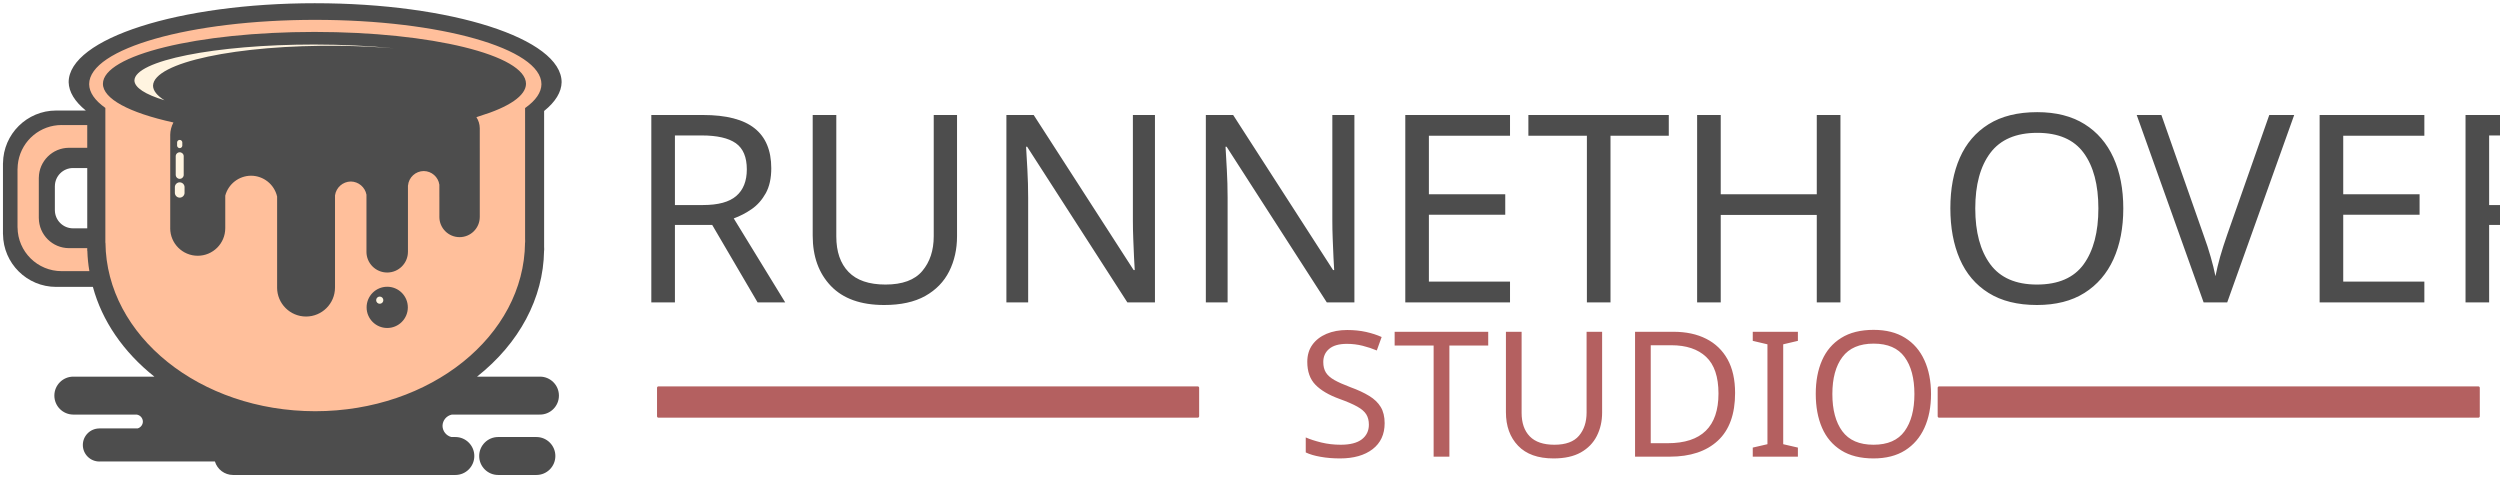
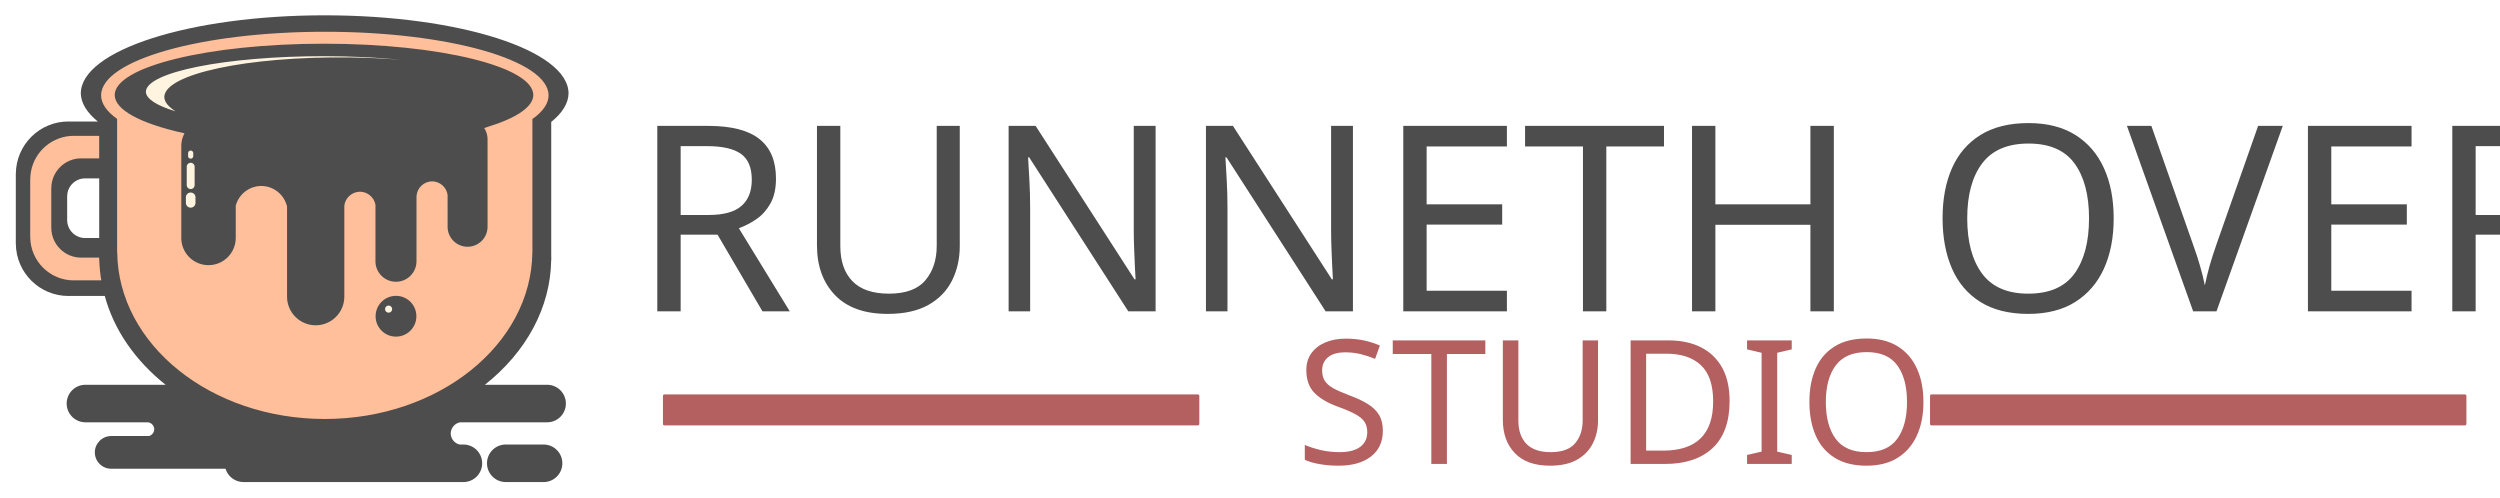
- <svg xmlns="http://www.w3.org/2000/svg" width="1920" height="367" viewBox="0 0 508 97.102" version="1.1" id="svg1" xml:space="preserve">
+ <svg xmlns="http://www.w3.org/2000/svg" width="1940.55" height="386.362" viewBox="0 0 513.437 102.225" version="1.1" id="svg1" xml:space="preserve">
  <defs id="defs1" />
-   <g id="layer7" style="display:none">
+   <g id="layer7" style="display:none" transform="translate(2.643998,2.489263)">
    <path style="fill:#ff0000;stroke:#ff0000;stroke-width:0.376px;stroke-linecap:butt;stroke-linejoin:miter;stroke-opacity:1" d="m 142.875,83.301 c 0,98.924 0,100.056 0,100.056" id="path16" />
  </g>
-   <g id="layer5" style="display:none">
+   <g id="layer5" style="display:none" transform="translate(2.643998,2.489263)">
    <path style="display:inline;fill:none;stroke:#07ff00;stroke-width:1.269;stroke-linecap:butt;stroke-linejoin:miter;stroke-dasharray:none;stroke-opacity:1" d="m 351.95,277.151 c -256.938,0 -256.938,0 -256.938,0" id="path18" />
  </g>
-   <g id="layer8" style="display:none">
+   <g id="layer8" style="display:none" transform="translate(2.643998,2.489263)">
    <rect style="display:inline;fill:#fff4e0;fill-opacity:1;stroke:none;stroke-width:0;stroke-linecap:round;stroke-linejoin:round;stroke-opacity:1" id="rect115" width="508" height="285.75" x="-4.9999999e-06" y="-4.9999999e-06" />
    <circle style="display:inline;fill:#00ff00;fill-opacity:1;stroke:#ff0000;stroke-width:0;stroke-linecap:round;stroke-linejoin:round;stroke-opacity:1" id="path115" cx="254" cy="142.875" r="142.875" />
  </g>
-   <g id="layer9" style="opacity:1;fill:#ffbf9b;fill-opacity:1;stroke:none">
+   <g id="g6" transform="translate(2.643998,2.489263)" style="display:none">
+     <g id="g2" style="opacity:1;fill:#fff4e0;fill-opacity:1;stroke:none">
+       <path id="path1" style="display:inline;opacity:1;fill:#fff4e0;fill-opacity:1;stroke:none;stroke-width:0.227px;stroke-linecap:butt;stroke-linejoin:miter;stroke-opacity:1" d="M 63.672,1.992 C 62.924,2.007 62.229,2.044 61.598,2.104 51.491,3.067 33.603,4.751 27.426,7.238 21.25,9.724 18.522,12.291 17.399,14.457 c -1.123,2.166 -0.642,4.893 0.241,6.096 0.882,1.203 1.444,3.209 1.444,3.209 -0.802,0 -5.936,-0.321 -8.102,0.08 -2.166,0.401 -8.824,4.332 -9.145,8.824 -0.321,4.492 -0.08,17.487 1.043,18.69 1.123,1.203 5.053,5.615 8.824,5.695 3.77,0.08 8.021,-0.642 8.663,-0.08 0.642,0.561 4.091,9.064 5.134,10.508 1.043,1.444 9.385,10.428 13.877,12.273 4.492,1.845 16.364,5.775 27.513,5.454 11.15,-0.321 27.594,-8.102 29.278,-9.706 1.685,-1.604 10.107,-13.717 11.15,-17.246 1.043,-3.529 1.203,-35.856 1.203,-35.856 0,0 3.209,-3.208 3.449,-5.134 0.241,-1.925 -3.77,-7.54 -8.904,-9.305 C 98.256,6.305 74.901,1.76 63.672,1.992 Z M 61.718,8.2 A 35.094,7.981 0 0 1 91.124,11.828 35.094,7.981 0 0 0 68.009,9.852 35.094,7.981 0 0 0 32.915,17.834 35.094,7.981 0 0 0 38.669,22.195 35.094,7.981 0 0 1 26.624,16.182 35.094,7.981 0 0 1 61.718,8.2 Z M 35.287,27.853 h 2.647 v 13.075 h -2.647 z m -24.465,5.695 h 7.219 v 13.396 h -7.219 z m 65.054,26.15 h 2.647 v 2.486 h -2.647 z" />
+       <path id="path2" style="opacity:1;fill:#fff4e0;fill-opacity:1;stroke:none;stroke-width:0;stroke-linecap:round;stroke-linejoin:round;stroke-opacity:1" d="M 62.941,8.36 A 36.397,8.021 0 0 0 26.544,16.382 36.397,8.021 0 0 0 40.432,22.667 36.397,8.021 0 0 1 32.021,17.557 36.397,8.021 0 0 1 68.418,9.536 36.397,8.021 0 0 1 90.922,11.255 36.397,8.021 0 0 0 62.941,8.36 Z M 35.368,27.993 v 12.393 h 2.346 V 27.993 Z m 41.784,32.156 a 0.854,0.854 0 0 0 -0.854,0.854 0.854,0.854 0 0 0 0.854,0.854 0.854,0.854 0 0 0 0.854,-0.854 0.854,0.854 0 0 0 -0.854,-0.854 z" />
+     </g>
+     <path id="path3" style="display:inline;opacity:1;fill:#fff4e0;fill-opacity:1;stroke:none;stroke-width:0;stroke-linecap:round;stroke-linejoin:round" d="m 59.66,-2.449 c -12.254,0.448 -24.663,1.879 -36.175,6.319 -4.378,1.792 -8.81,4.226 -11.422,8.318 -1.223,2.119 -1.607,4.759 -0.839,7.102 -4.554,0.116 -9.091,2.45 -11.487,6.386 -2.008,3.086 -2.618,6.885 -2.303,10.506 0.07,4.775 -0.249,9.579 0.343,14.331 1.306,6.274 7.426,11.17 13.853,10.942 1.65,0.058 3.301,-0.017 4.952,0.003 1.477,4.391 3.969,8.4 6.961,11.92 -3.65,0.034 -7.343,-0.255 -10.956,0.369 -4.125,1.324 -6.15,7.002 -3.517,10.53 1.191,1.783 3.236,2.868 5.336,3.139 -1.689,3.177 -0.226,7.745 3.249,8.987 2.759,1.045 5.744,0.359 8.608,0.55 5.184,8.77e-4 10.367,-0.014 15.551,0.055 1.022,1.121 2.259,2.115 3.788,2.4 2.618,0.645 5.327,0.113 7.986,0.287 13.399,-0.013 26.801,0.055 40.199,-0.125 1.153,-0.151 2.165,-0.775 3.105,-1.42 1.765,1.491 4.179,1.627 6.384,1.571 2.217,-0.167 4.447,0.147 6.654,-0.167 2.103,-0.246 4.084,-1.45 5.098,-3.335 1.62,-2.78 1.212,-6.782 -1.415,-8.815 -0.17,-0.302 -1.172,-0.587 -0.606,-0.779 3.561,-1.853 4.973,-7.062 2.441,-10.296 -1.608,-2.199 -4.423,-3.206 -7.084,-3.027 -1.168,0.051 -2.335,0.101 -3.504,0.055 5.694,-6.595 9.156,-15.251 8.884,-24.018 -0.005,-8.448 -0.028,-16.896 0.042,-25.343 1.276,-1.407 2.583,-2.907 3.073,-4.803 0.892,-2.915 0.109,-6.223 -1.925,-8.481 C 112.087,7.167 107.82,5.231 103.717,3.54 96.246,0.639 88.278,-0.674 80.358,-1.64 73.489,-2.395 66.566,-2.584 59.66,-2.449 Z M 103.518,31.066 c 0.008,7.048 0.096,14.105 -0.25,21.145 -0.946,7.559 -5.45,14.337 -11.377,18.974 C 83.759,77.593 73.206,80.571 62.966,80.339 56.176,80.215 49.242,78.594 43.182,75.582 35.796,71.922 29.257,65.843 26.29,58.024 25.374,55.58 24.841,53.035 24.692,50.498 24.455,44.073 24.659,37.641 24.583,31.213 c -0.007,-2.135 -0.008,-4.271 0.021,-6.406 2.192,1.093 4.573,1.713 6.895,2.463 -0.203,1.752 0.003,3.531 -0.067,5.295 -0.002,5.201 -0.144,10.414 0.209,15.606 0.848,5.021 6.802,8.338 11.525,6.457 3.845,-1.394 6.228,-5.639 5.809,-9.647 0.113,-1.774 -0.424,-3.699 0.391,-5.356 1.062,-1.182 3.617,-0.765 3.721,1.005 0.219,1.84 -0.082,3.694 0.06,5.54 0.05,4.937 -0.236,9.904 0.364,14.816 1.338,5.052 7.717,8.089 12.418,5.668 3.643,-1.627 5.781,-5.802 5.309,-9.714 0.048,-4.85 -0.056,-9.701 0.058,-14.55 0.061,3.611 -0.253,7.261 0.344,10.84 0.377,1.407 1.222,2.678 2.355,3.59 -3.282,2.596 -3.564,8.176 -0.376,10.964 2.871,2.795 8.16,2.689 10.658,-0.556 2.577,-2.927 2.284,-8.045 -0.92,-10.406 2.263,-1.759 2.971,-4.83 2.728,-7.567 0.04,-3.151 -0.119,-6.305 0.036,-9.454 -0.017,2.857 -0.348,6.002 1.328,8.503 2.39,3.453 8.038,4.136 10.969,1.006 2.017,-1.923 2.526,-4.902 2.225,-7.569 0.011,-5.296 0.035,-10.592 -0.018,-15.888 0.984,-0.337 1.955,-0.719 2.883,-1.191 0.004,2.135 0.008,4.271 0.012,6.406 z m -88.953,6.486 c -0.037,1.828 0.029,3.657 -0.035,5.484 -0.366,-0.647 -0.116,-1.458 -0.214,-2.179 0.027,-1.094 -0.066,-2.239 0.163,-3.298 0.01,0.003 0.146,-0.216 0.086,-0.008 z m 62.637,22.986 c 0.676,0.141 -0.116,1.25 -0.335,0.507 -0.036,-0.191 0.08,-0.548 0.335,-0.507 z" />
+     <g id="g4" style="fill:#fff4e0;fill-opacity:1">
+       <path id="text3" style="font-style:normal;font-variant:normal;font-weight:normal;font-stretch:normal;font-size:35.551px;font-family:Stylish;-inkscape-font-specification:Stylish;fill:#fff4e0;fill-opacity:1;stroke:none;stroke-width:0.52;stroke-linecap:round;stroke-opacity:1" d="m 362.039,67.93 c -3.693,0.144 -7.13,2.325 -9.141,5.377 0.33,-1.767 -0.664,-3.574 -2.229,-4.399 -1.891,-1.009 -4.17,-0.862 -6.196,-0.405 -1.944,0.465 -3.856,2.122 -3.734,4.266 0.024,0.438 0.207,0.975 -0.183,0.32 -2.078,-2.996 -5.66,-4.628 -9.23,-4.889 -2.064,-0.144 -4.137,0.016 -6.203,0.054 -1.704,0.156 -3.658,0.483 -4.799,1.887 -1.937,-2.221 -5.826,-2.31 -7.742,-0.016 -0.947,1.086 -1.098,2.6 -0.875,3.97 0.217,3.864 0.23,7.83 -0.301,11.694 0.048,1.102 -1.196,1.972 -2.193,1.465 -0.615,-0.53 -0.313,-1.49 -0.54,-2.203 -0.436,-4.03 -0.169,-8.086 -0.096,-12.125 -0.076,-1.936 -1.55,-3.628 -3.41,-4.097 -1.635,-0.497 -3.463,-0.223 -4.926,0.642 -1.32,-1.245 -3.228,-1.475 -4.961,-1.341 -4.063,0.033 -8.154,-0.159 -12.192,0.373 -1.17,0.155 -2.406,0.63 -3.142,1.541 -2.101,-1.994 -5.174,-2.192 -7.917,-2.084 -3.899,0.034 -7.952,2.422 -9.165,6.254 -1.282,4.251 1.18,9.15 5.256,10.828 1.473,0.837 3.063,1.314 4.397,2.297 -1.555,0.065 -2.705,-1.089 -3.894,-1.904 -1.917,-1.524 -4.939,-0.482 -5.938,1.63 -1.093,2.392 -0.198,5.385 1.823,7.004 1.424,1.263 3.382,1.513 5.177,1.878 3.57,0.608 7.599,-0.022 10.273,-2.631 2.203,-2.075 3.166,-5.334 2.416,-8.27 -0.629,-2.737 -2.576,-5.14 -5.127,-6.317 1.274,0.214 2.565,-0.395 3.418,-1.322 1.373,0.961 3.183,0.645 4.662,0.129 0.026,3.614 0.218,7.264 -0.327,10.847 -0.784,1.845 -1.043,4.306 0.509,5.839 2.24,2.297 6.279,2.357 8.7,0.321 1.517,-1.467 1.846,-3.904 0.943,-5.78 -0.471,-2.454 0.011,-4.956 -0.111,-7.431 0.024,-1.335 0.068,-2.68 0.148,-3.99 1.119,0.187 2.288,0.494 3.436,0.246 0.42,4.161 -0.408,8.526 1.189,12.513 1.105,2.792 3.686,4.848 6.601,5.477 2.98,0.676 6.216,0.449 9.017,-0.803 1.988,-0.898 3.639,-2.525 4.523,-4.523 -0.799,1.863 0.099,4.277 2.035,4.998 2.166,0.943 4.587,0.594 6.881,0.721 3.644,0.009 7.515,-0.908 10.154,-3.573 0.782,-0.752 1.462,-1.61 2.019,-2.541 -0.538,1.5 -0.348,3.348 0.908,4.441 1.758,1.697 4.425,1.792 6.715,1.526 2.022,-0.287 4.057,-1.781 4.221,-3.943 -0.035,-0.679 0.061,-0.547 0.385,-0.056 2.185,2.982 5.88,4.736 9.57,4.593 4.68,-0.067 9.33,-2.905 11.126,-7.298 1.827,-4.633 1.842,-10.025 -0.192,-14.593 -1.963,-3.994 -6.295,-6.816 -10.794,-6.599 -0.315,-0.006 -0.63,0.003 -0.945,0.004 z m 1.055,8.582 c 1.502,0.451 1.884,2.218 2.016,3.585 0.346,2.442 0.169,5.136 -1.226,7.239 -0.862,0.836 -2.442,0.306 -2.792,-0.801 -1.164,-2.081 -0.873,-4.587 -0.673,-6.838 0.224,-1.328 0.853,-3.029 2.384,-3.22 0.099,-0.016 0.194,0.027 0.291,0.036 z m -32.797,0.125 c 1.709,0.423 2.62,2.28 2.545,3.935 0.181,2.015 0.238,4.331 -1.134,5.971 -0.476,0.448 -1.098,0.765 -1.754,0.816 0.047,-3.591 10e-4,-7.183 0.043,-10.773 0.1,0.017 0.201,0.034 0.301,0.051 z" />
+       <path id="rect3" style="fill:#fff4e0;fill-opacity:1;stroke:none;stroke-width:0.418;stroke-linecap:round;stroke-linejoin:round;stroke-dasharray:none;paint-order:normal" d="m 502.363,75.303 c -36.278,0.079 -72.557,-0.007 -108.834,0.094 -2.222,0.306 -3.394,2.854 -2.965,4.893 0.101,2.159 -0.421,4.555 0.83,6.477 1.289,1.527 3.468,1.329 5.26,1.279 35.836,-0.011 71.673,0.032 107.507,-0.057 2.175,-0.346 3.32,-2.837 2.904,-4.85 -0.104,-2.247 0.466,-4.785 -0.994,-6.727 -0.96,-0.959 -2.413,-1.147 -3.709,-1.109 z" />
+       <path id="rect4" style="fill:#fff4e0;fill-opacity:1;stroke:none;stroke-width:0.418;stroke-linecap:round;stroke-linejoin:round;stroke-dasharray:none;paint-order:normal" d="m 242.068,75.32 c -36.12,0.017 -72.241,0.036 -108.361,0.014 -1.921,0.113 -3.555,1.91 -3.367,3.85 -0.043,1.764 0.012,3.532 0.021,5.294 0.105,1.603 1.177,3.251 2.876,3.448 1.78,0.342 3.597,-0.017 5.393,0.117 35.101,-0.009 70.203,0.034 105.302,-0.055 2.215,-0.348 3.328,-2.897 2.908,-4.93 -0.096,-2.23 0.453,-4.754 -1.006,-6.674 -0.982,-0.967 -2.453,-1.134 -3.766,-1.064 z" />
+     </g>
+     <g id="g5" style="display:inline;fill:#fff4e0;fill-opacity:1">
+       <path id="text4" style="font-style:normal;font-variant:normal;font-weight:normal;font-stretch:normal;font-size:53.327px;font-family:Skranji;-inkscape-font-specification:Skranji;fill:#fff4e0;fill-opacity:1;stroke:none;stroke-width:0.52;stroke-linecap:round" d="m 395.566,18.662 c -2.177,0.334 -4.431,0.498 -6.454,1.438 -2.361,0.539 -4.607,1.659 -6.312,3.397 -2.731,2.255 -5.449,4.759 -6.845,8.092 -1.326,2.467 -2.135,5.2 -2.299,7.999 -0.515,5.825 1.217,11.767 4.634,16.496 1.486,2.274 3.518,4.11 5.704,5.695 2.27,1.754 4.883,3.169 7.761,3.553 4.095,0.685 8.283,-0.064 12.228,-1.197 2.608,-0.787 4.844,-2.413 6.838,-4.222 2.183,-1.863 3.886,-4.197 5.334,-6.657 1.335,-2.092 2.238,-4.456 2.493,-6.932 0.266,-2.028 0.254,-4.086 0.045,-6.119 1.293,3.447 2.437,6.945 3.469,10.477 1.2,3.813 2.302,7.664 3.701,11.407 0.83,1.77 2.657,3.116 4.663,3.014 1.802,0.094 3.622,0.08 5.416,-0.107 2.143,-0.38 4.096,-2.048 4.447,-4.254 1.068,-3.446 2.183,-6.882 2.914,-10.42 1.04,-4.729 1.881,-9.517 3.494,-14.074 0.111,-0.236 0.409,-1.637 0.361,-0.892 -0.021,1.912 0.126,3.822 -0.026,5.734 -0.315,5.627 0.44,11.28 -0.25,16.893 -0.267,1.399 -0.378,2.945 0.415,4.207 1.131,1.939 3.482,2.792 5.642,2.687 2.196,0.096 4.455,0.345 6.683,0.142 2.466,-0.096 4.901,-0.35 7.372,-0.046 2.05,0.124 4.194,0.429 6.184,-0.221 1.524,-0.646 2.329,-2.251 2.618,-3.798 0.178,-0.561 0.392,-1.109 0.595,-1.661 -0.044,1.444 -0.091,3.127 1.098,4.168 1.179,1.171 2.914,1.433 4.504,1.412 2.367,0.185 4.763,0.022 7.1,-0.36 1.628,-0.329 2.957,-1.609 3.381,-3.209 0.615,-2.216 -0.363,-4.561 -0.499,-6.693 1.669,2.755 2.811,5.785 4.273,8.643 1.197,1.83 3.634,2.62 5.699,1.954 2.274,-0.622 4.165,-2.111 6.248,-3.155 1.475,-0.806 2.672,-2.317 2.592,-4.067 0.004,-2.119 -1.532,-3.794 -3.033,-5.101 -1.692,-1.631 -2.8,-3.737 -4.274,-5.55 -0.687,-0.474 0.048,-0.757 0.445,-1.096 1.641,-1.286 3.231,-2.635 4.838,-3.962 0.585,-1.621 1.696,-3.177 1.474,-4.983 0.238,-2.611 -1,-5.055 -2.42,-7.154 -1.48,-2.334 -2.798,-4.773 -4.337,-7.067 -1.108,-1.575 -2.743,-2.737 -4.597,-3.257 -2.19,-0.745 -4.55,-0.591 -6.794,-0.228 -2.58,0.146 -5.108,-0.167 -7.676,-0.353 -0.993,-0.151 -1.971,0.032 -2.976,0.122 -2.312,0.327 -4.009,2.509 -4.239,4.76 -0.198,1.492 0.114,2.986 0.09,4.483 0.155,2.166 0.181,4.337 0.041,6.502 -0.118,5.679 0.356,11.361 0.059,17.036 -0.018,0.759 -0.1,0.616 -0.325,0.034 -0.494,-1.116 -1.65,-1.75 -2.834,-1.817 -0.714,0.035 0.116,-0.42 0.241,-0.748 0.853,-1.146 0.616,-2.637 1.002,-3.942 0.515,-2.563 1.243,-5.302 0.373,-7.867 -0.847,-1.766 -3.031,-2.134 -4.796,-2.122 -2.9,-0.044 -5.8,0.038 -8.7,-0.009 0.123,-0.411 -0.284,-1.315 0.149,-1.404 2.103,0.091 4.244,-0.052 6.29,0.526 1.997,0.479 4.382,0.822 6.119,-0.545 1.775,-1.554 1.875,-4.197 1.409,-6.349 -0.444,-2.066 -1.123,-4.084 -1.901,-6.045 -0.73,-1.573 -2.425,-2.906 -4.236,-2.479 -1.328,0.237 -2.646,0.676 -4.011,0.489 -4.328,-0.14 -8.656,-0.027 -12.983,0.033 -1.406,-0.169 -2.885,-0.065 -4.127,0.682 -0.378,0.487 -0.678,0.057 -1.045,-0.16 -2.058,-1.153 -4.506,-0.622 -6.741,-0.984 -1.517,-0.106 -3.159,-0.569 -4.559,0.268 -1.677,0.878 -2.712,2.747 -2.663,4.625 -0.437,2.955 -1.149,5.858 -1.671,8.796 -0.769,-2.738 -1.63,-5.454 -2.103,-8.264 -0.372,-1.433 -0.653,-3.045 -1.743,-4.128 -1.078,-1.032 -2.633,-1.169 -4.035,-1.312 -1.32,-0.355 -2.668,-0.014 -3.984,0.126 -1.951,0.052 -4.233,-0.12 -5.74,1.364 -1.511,1.64 -1.261,4.179 -0.314,6.039 0.295,0.753 0.461,1.547 0.653,2.33 -1.445,-2.059 -3.145,-3.975 -5.134,-5.519 -2.07,-1.518 -4.428,-2.552 -6.762,-3.585 -2.456,-0.844 -5.082,-1.288 -7.653,-1.511 z m -61.475,0.371 c -3.096,0.284 -6.382,0.332 -9.168,1.879 -1.003,-1.257 -2.727,-1.582 -4.247,-1.363 -2.766,0.143 -5.504,0.375 -8.282,0.24 -4.333,-0.045 -8.67,-0.134 -12.997,-0.303 -1.656,-0.036 -3.34,0.876 -3.956,2.461 -0.24,0.545 -0.352,1.189 -0.438,1.74 -0.561,-1.73 -1.476,-3.702 -3.344,-4.297 -1.473,-0.375 -2.887,0.456 -4.359,0.468 -1.86,0.093 -3.723,-0.115 -5.586,-0.073 -3.182,-0.057 -6.366,0.199 -9.545,0.044 -2.468,-0.255 -5.286,1.496 -5.424,4.129 -0.093,1.925 0.445,3.811 0.438,5.736 0.126,2.749 -0.295,5.492 -0.118,8.24 -0.011,2.978 -0.262,5.953 -0.119,8.933 0.067,3.269 0.246,6.551 -0.082,9.811 -1.049,-0.577 -2.515,-1.225 -3.588,-0.369 -0.39,0.324 -0.381,0.943 -0.885,1.131 -0.734,0.606 -0.439,1.843 0.41,2.186 1.132,0.977 2.599,1.311 3.93,1.902 0.443,0.414 0.625,1.117 1.119,1.539 1.348,1.433 3.393,1.955 5.306,1.821 2.04,0.098 4.177,0.34 6.256,0.113 2.7,-0.097 5.406,-0.298 8.102,-0.009 2.151,0.168 4.608,0.539 6.473,-0.82 1.522,-1.291 1.566,-3.452 2.369,-5.155 0.861,-2.143 1.646,-4.665 0.569,-6.879 -0.592,-1.168 -1.92,-1.814 -3.161,-1.854 0.943,-0.789 1.238,-2.032 1.301,-3.203 0.491,-2.896 1.598,-5.994 0.73,-8.975 -0.759,-1.87 -2.971,-2.586 -4.844,-2.418 -2.908,-0.075 -5.816,0.023 -8.724,-0.017 0.12,-0.408 -0.286,-1.316 0.149,-1.4 2.315,0.046 4.612,-0.001 6.865,0.646 1.82,0.403 3.953,0.574 5.519,-0.626 0.277,0.989 0.535,1.983 0.803,2.975 0.889,-0.405 1.523,-1.202 2.396,-1.61 1.493,0.004 2.964,-0.422 4.452,-0.57 0.628,-0.209 0.216,0.804 0.332,1.188 -0.065,4.31 -0.312,8.619 -0.194,12.93 -0.004,3.645 -0.483,7.251 -0.742,10.894 -0.025,2.007 1.132,4.155 3.173,4.691 2.093,0.656 4.297,0.112 6.438,0.131 1.71,-0.124 3.504,0.168 5.149,-0.411 1.667,-0.695 2.773,-2.608 2.295,-4.395 -0.374,-3.286 -0.677,-6.551 -0.659,-9.858 -0.05,-4.556 -0.428,-9.102 -0.384,-13.659 -0.008,-0.675 -0.015,-1.35 -0.023,-2.025 1.795,0.309 4.074,0.76 5.627,-0.619 0.333,-0.322 0.051,0.724 0.14,0.987 0.068,1.457 0.29,2.907 0.195,4.372 -0.114,2.918 -0.317,5.835 -0.208,8.758 -0.014,3.428 -0.424,6.837 -0.517,10.263 -0.068,1.588 -0.5,3.368 0.374,4.857 0.784,1.6 2.628,2.432 4.36,2.233 3.157,-0.17 6.502,0.378 9.474,-0.979 2.097,-1.339 2.596,-4.104 2.232,-6.404 -0.273,-2.698 -0.398,-5.376 -0.357,-8.096 0.858,0.04 1.718,0.011 2.576,-0.027 0.277,3.546 0.173,7.214 -0.041,10.768 0.036,1.685 1.132,3.525 2.857,3.816 3.337,0.977 6.853,-0.07 10.224,0.664 0.569,0.123 1.337,0.306 1.952,-0.025 0.082,-0.636 -0.284,-1.307 -0.08,-1.908 0.647,-0.572 0.784,-1.571 0.869,-2.405 0.08,-2.02 -0.694,-3.949 -0.751,-5.962 -0.181,-1.936 -0.452,-3.87 -0.46,-5.802 0.368,-0.78 1.047,-1.398 1.24,-2.272 0.696,-2.084 0.798,-4.293 1.135,-6.447 0.185,-1.861 -0.572,-3.935 -2.334,-4.789 0.287,-3.566 0.263,-7.136 0.71,-10.678 0.193,-1.963 -0.975,-4.003 -2.876,-4.641 -2.151,-0.718 -4.475,-0.2 -6.663,-0.187 -1.415,0.085 -2.912,-0.274 -4.225,0.438 -1.557,0.661 -2.746,2.298 -2.48,4.036 0.092,3.113 0.771,6.128 0.686,9.213 -0.108,0.454 0.282,1.409 -0.169,1.54 -0.791,0.002 -1.581,0.035 -2.372,0.027 0.032,-1.663 0.087,-3.34 0.189,-4.992 0.311,-0.918 0.34,-1.973 -0.159,-2.818 0.059,-1.412 0.699,-2.779 0.496,-4.217 -0.108,-1.725 -1.245,-3.336 -2.912,-3.875 -0.778,-0.288 -1.613,-0.391 -2.439,-0.367 z m -171.385,0.102 c -2.76,0.357 -4.475,3.497 -3.807,6.088 0.189,2.354 0.405,4.705 0.576,7.061 -1.809,-2.984 -3.613,-5.978 -5.446,-8.948 -1.159,-1.747 -2.942,-3.046 -4.973,-3.577 -2.162,-0.696 -4.473,-0.51 -6.678,-0.167 -2.868,0.139 -5.672,-0.242 -8.533,-0.416 -1.426,0.095 -2.983,0.093 -4.138,1.075 -1.775,1.299 -2.411,3.619 -2.188,5.729 0.138,2.803 0.345,5.624 0.188,8.483 -0.145,4.687 0.164,9.372 0.129,14.06 0.051,1.903 -0.014,3.807 -0.412,5.674 -0.409,2.529 -0.969,5.128 -0.524,7.688 0.574,2.021 2.809,2.992 4.767,2.967 2.862,0.164 5.8,0.176 8.583,-0.573 1.93,-0.774 2.98,-2.945 2.758,-4.958 -0.077,-1.592 -0.56,-3.127 -0.696,-4.712 1.404,2.221 2.384,4.593 3.445,7.001 0.662,1.528 1.667,3.114 3.381,3.564 1.985,0.622 4.118,-0.017 5.808,-1.118 1.761,-0.996 3.663,-1.844 5.167,-3.216 0.302,-0.36 0.546,-0.772 0.709,-1.213 1.688,2.105 4.351,3.068 6.848,3.84 2.287,0.669 4.606,1.284 6.956,1.672 1.961,0.117 3.804,-0.7 5.576,-1.428 0.878,1.622 2.891,2.517 4.679,2.027 2.395,-0.302 4.797,-0.81 7.03,-1.736 0.803,-0.456 1.471,-1.173 1.814,-2.035 0.809,2.067 3.188,2.932 5.263,2.849 2.329,-0.083 4.658,0.055 6.986,0.042 1.334,-0.026 2.896,-0.217 3.668,-1.462 0.99,-1.375 0.826,-3.173 0.436,-4.725 -0.503,-2.489 -0.821,-5.053 -0.736,-7.61 1.469,2.61 3.22,5.05 4.561,7.734 1.131,1.901 1.949,4.167 3.849,5.459 1.212,0.884 2.82,0.802 4.153,0.256 2.065,-0.784 4.186,-1.548 5.914,-2.973 1.118,-0.881 2.179,-1.986 2.461,-3.433 1.258,0.136 2.764,0.003 3.547,-1.125 0.882,-0.61 0.574,-2.253 -0.576,-2.279 -1.01,-0.172 -2.126,0.159 -2.791,0.959 -0.13,-2.403 -0.447,-4.796 -0.438,-7.207 -0.148,-6.275 0.21,-12.523 0.796,-18.761 0.565,0.809 1.479,1.688 2.553,1.279 1.117,-0.407 1.152,-1.831 1.051,-2.82 0.439,-0.379 0.422,-1.106 0.037,-1.518 1.517,-1.441 3.123,-2.786 4.664,-4.203 1.008,0.28 1.89,0.971 2.922,1.131 1.238,-0.076 2.837,-0.793 2.861,-2.213 -0.099,-1.288 -1.536,-1.859 -2.645,-1.996 -1.516,0.158 -2.747,1.22 -4.193,1.634 -0.614,0.301 -0.289,1.131 0.311,1.207 1.005,0.246 -0.518,0.082 -0.89,0.105 -1.389,0.06 -2.808,-0.281 -4.176,0.025 -1.21,0.272 -1.936,1.381 -2.275,2.498 -0.158,0.481 -0.223,0.851 -0.253,0.068 -0.156,-2.194 -1.602,-4.551 -3.917,-4.898 -2.585,-0.34 -5.205,-0.257 -7.801,-0.208 -2.515,0.338 -4.83,2.665 -4.526,5.306 0.048,2.456 0.355,4.843 0.257,7.289 -1.128,-2.702 -2.339,-5.367 -3.512,-8.05 -0.989,-2.018 -2.369,-4.219 -4.67,-4.853 -1.759,-0.423 -3.499,0.409 -5.122,0.985 -1.572,0.724 -3.266,1.12 -4.857,1.84 -1.319,0.577 -2.224,1.796 -2.611,3.158 -0.541,1.399 -0.376,2.905 -0.322,4.362 0.05,5.607 0.152,11.214 0.079,16.821 -0.016,3.056 0.183,6.121 -0.234,9.161 -0.043,-0.214 -0.087,-1.057 -0.148,-1.503 -0.406,-4.791 -0.181,-9.614 -0.62,-14.405 -0.292,-4.218 0.078,-8.506 0.454,-12.749 0.125,-1.793 0.334,-3.609 0.203,-5.398 -0.417,-1.511 -2.203,-1.887 -3.566,-1.845 -1.905,-0.005 -3.815,0.069 -5.71,-0.178 -1.933,-0.153 -4.25,-0.131 -5.582,1.52 -1.625,1.866 -1.494,4.508 -1.315,6.815 0.137,4.059 0.508,8.105 0.901,12.145 0.25,3.363 0.373,6.71 0.557,10.078 -1.152,0.123 -2.322,0.063 -3.459,-0.158 0.011,-4.853 -0.504,-9.703 -0.162,-14.555 0.16,-4.13 0.687,-8.283 0.653,-12.439 -0.206,-1.928 -1.901,-3.637 -3.889,-3.601 -1.999,-0.187 -4.02,0.064 -6.01,-0.266 -1.046,-0.092 -2.096,-0.175 -3.146,-0.128 z m 94.084,0.414 c -0.889,0.061 -1.553,0.886 -1.697,1.723 -0.117,-0.64 -0.685,-0.44 -1.172,-0.424 -1.245,0.137 -2.145,1.268 -2.603,2.33 -0.046,0.959 -0.271,2.264 0.788,2.781 -4e-5,0.144 -0.757,0.222 -1.004,0.463 -0.605,0.384 -0.838,1.412 -0.107,1.789 1.324,1.048 3.498,1.273 4.783,0.047 0.361,-0.855 -0.32,-1.65 -1.09,-1.939 -0.695,-0.25 -0.381,-0.423 0.17,-0.568 0.68,-0.135 0.927,-0.401 0.475,-0.995 0.476,0.786 1.675,0.35 1.973,-0.402 0.744,-1.095 1.459,-2.577 0.738,-3.864 -0.262,-0.476 -0.659,-0.951 -1.254,-0.94 z m 5.5,0.445 c -1.532,0.013 -2.048,2.332 -0.764,3.082 0.368,0.266 0.661,0.565 0.664,1.029 0.388,0.932 1.592,0.841 2.373,0.52 1.05,-0.235 2.281,-1.187 1.869,-2.391 -0.365,-0.803 -1.078,-1.454 -1.836,-1.885 -0.715,-0.341 -1.534,-0.319 -2.307,-0.355 z m -29.279,7.178 c 0.52,0.792 -0.749,-0.125 0,0 z m -89.613,4.719 c 0.955,1.106 1.684,2.839 0.722,4.172 -0.423,0.674 -0.942,1.284 -1.452,1.892 0.212,-2.046 0.369,-4.182 0.658,-6.145 l 0.067,0.074 z m 349.721,0.096 c 0.861,1.056 1.57,2.67 0.695,3.923 -0.39,0.747 -0.912,1.42 -1.501,2.02 0.242,-2.059 0.358,-4.109 0.65,-6.119 0.052,0.059 0.104,0.117 0.156,0.176 z m -96.344,0.898 c 2.873,0.362 5.514,2.586 6.05,5.489 0.578,2.039 1.144,4.196 0.598,6.308 -0.377,1.519 -0.88,3.091 -1.883,4.317 -1.172,1.045 -2.776,1.366 -4.242,1.788 -3.365,0.777 -6.953,-1.724 -7.587,-5.077 -0.565,-2.267 -0.455,-4.595 0.032,-6.794 0.38,-2.284 1.927,-4.302 3.925,-5.42 0.976,-0.416 2.042,-0.667 3.107,-0.611 z M 159.971,43.113 c 0.188,2.658 0.066,5.311 -0.157,7.97 -0.08,1.117 -0.157,2.234 -0.161,3.355 -1.204,-1.35 -2.686,-2.468 -3.589,-4.067 -0.858,-1.173 -1.703,-2.357 -2.597,-3.504 1.942,-1.457 3.77,-3.053 5.645,-4.59 0.208,-0.555 0.453,-1.094 0.711,-1.627 0.05,0.821 0.099,1.642 0.148,2.463 z m 303.877,6.498 c 1.532,-0.005 3.142,0.07 4.521,0.809 -1.904,0.089 -3.819,0.415 -5.719,0.1 -0.067,-0.577 -0.002,-1.07 0.665,-0.891 0.177,-0.005 0.355,-0.013 0.532,-0.017 z m -180.324,0.006 c 1.575,0.023 3.264,-0.03 4.672,0.791 -1.889,0.115 -3.793,0.403 -5.68,0.109 -0.057,-0.569 -0.018,-1.079 0.693,-0.891 0.105,-0.003 0.21,-0.007 0.315,-0.009 z m -31.236,7.631 c -0.923,-0.032 -1.357,1.032 -1.029,1.796 0.424,1.09 0.315,2.485 1.326,3.263 0.487,-0.132 0.405,0.397 0.354,0.689 0.032,0.812 0.851,1.17 1.537,1.281 0.475,0.068 0.809,0.281 0.887,0.766 0.294,0.812 1.616,1.082 1.975,0.193 0.682,-1.391 1.123,-3.072 0.633,-4.594 -0.164,-0.895 -1.416,-0.865 -1.895,-0.236 -0.279,-0.16 -0.2,-0.75 -0.514,-1.004 -0.695,-0.896 -1.865,-1.195 -2.659,-1.98 -0.189,-0.104 -0.396,-0.172 -0.613,-0.174 z m 15.336,1.604 c -0.62,0.553 -1.323,-0.489 -0.325,-0.421 0.469,-0.234 0.283,0.125 0.325,0.421 z m -35.801,-0.162 c -0.953,0.211 -2.216,0.812 -2.041,1.986 0.232,0.804 0.775,1.548 1.514,1.961 -0.177,0.659 0.44,1.167 1.061,1.086 0.632,0.414 1.405,0.976 2.18,0.535 0.527,-0.176 0.51,-0.844 0.975,-1.045 0.79,-0.537 0.48,-1.923 -0.48,-2.006 -0.377,-0.175 -0.519,-0.363 -0.285,-0.73 0.092,-0.772 -0.683,-1.247 -1.371,-1.271 -0.43,-0.317 -0.994,-0.62 -1.551,-0.516 z m 13.252,0.166 c -1.959,0.164 -3.717,1.147 -5.61,1.603 -0.328,0.182 1.003,0.397 1.316,0.592 0.288,0.233 0.994,-0.039 0.933,0.466 0.19,0.456 -0.587,0.617 -0.812,0.939 -0.762,0.596 -1.523,1.193 -2.285,1.789 1.745,-0.015 3.459,0.313 5.188,0.479 1.244,0.04 2.247,-0.873 3.049,-1.707 0.562,-0.234 1.468,-0.478 1.434,-1.25 -0.075,-0.384 -0.33,-0.68 -0.322,-1.1 -0.087,-0.564 -0.691,-0.705 -1.043,-1.004 -0.395,-0.561 -1.163,-0.869 -1.846,-0.807 z" />
+     </g>
+   </g>
+   <g id="layer9" style="opacity:1;fill:#ffbf9b;fill-opacity:1;stroke:none" transform="translate(2.643998,2.489263)">
    <path id="path117" style="display:inline;opacity:1;fill:#ffbf9b;fill-opacity:1;stroke:none;stroke-width:0.227px;stroke-linecap:butt;stroke-linejoin:miter;stroke-opacity:1" d="M 63.672,1.992 C 62.924,2.007 62.229,2.044 61.598,2.104 51.491,3.067 33.603,4.751 27.426,7.238 21.25,9.724 18.522,12.291 17.399,14.457 c -1.123,2.166 -0.642,4.893 0.241,6.096 0.882,1.203 1.444,3.209 1.444,3.209 -0.802,0 -5.936,-0.321 -8.102,0.08 -2.166,0.401 -8.824,4.332 -9.145,8.824 -0.321,4.492 -0.08,17.487 1.043,18.69 1.123,1.203 5.053,5.615 8.824,5.695 3.77,0.08 8.021,-0.642 8.663,-0.08 0.642,0.561 4.091,9.064 5.134,10.508 1.043,1.444 9.385,10.428 13.877,12.273 4.492,1.845 16.364,5.775 27.513,5.454 11.15,-0.321 27.594,-8.102 29.278,-9.706 1.685,-1.604 10.107,-13.717 11.15,-17.246 1.043,-3.529 1.203,-35.856 1.203,-35.856 0,0 3.209,-3.208 3.449,-5.134 0.241,-1.925 -3.77,-7.54 -8.904,-9.305 C 98.256,6.305 74.901,1.76 63.672,1.992 Z M 61.718,8.2 A 35.094,7.981 0 0 1 91.124,11.828 35.094,7.981 0 0 0 68.009,9.852 35.094,7.981 0 0 0 32.915,17.834 35.094,7.981 0 0 0 38.669,22.195 35.094,7.981 0 0 1 26.624,16.182 35.094,7.981 0 0 1 61.718,8.2 Z M 35.287,27.853 h 2.647 v 13.075 h -2.647 z m -24.465,5.695 h 7.219 v 13.396 h -7.219 z m 65.054,26.15 h 2.647 v 2.486 h -2.647 z" />
    <path id="path121" style="opacity:1;fill:#fff4e0;fill-opacity:1;stroke:none;stroke-width:0;stroke-linecap:round;stroke-linejoin:round;stroke-opacity:1" d="M 62.941,8.36 A 36.397,8.021 0 0 0 26.544,16.382 36.397,8.021 0 0 0 40.432,22.667 36.397,8.021 0 0 1 32.021,17.557 36.397,8.021 0 0 1 68.418,9.536 36.397,8.021 0 0 1 90.922,11.255 36.397,8.021 0 0 0 62.941,8.36 Z M 35.368,27.993 v 12.393 h 2.346 V 27.993 Z m 41.784,32.156 a 0.854,0.854 0 0 0 -0.854,0.854 0.854,0.854 0 0 0 0.854,0.854 0.854,0.854 0 0 0 0.854,-0.854 0.854,0.854 0 0 0 -0.854,-0.854 z" />
  </g>
-   <path id="path20" style="display:inline;opacity:1;fill:#4d4d4d;fill-opacity:1;stroke:none;stroke-width:0;stroke-linecap:round;stroke-linejoin:round" d="M 64.036,0.655 A 50.087,16.053 0 0 0 13.95,16.708 a 50.087,16.053 0 0 0 3.494,5.756 h -5.962 v 0.002 a 10.803,10.803 0 0 0 -0.073,-0.005 l -0.004,-0.002 A 10.803,10.803 0 0 0 0.611,33.157 h -0.009 v 14.438 h 0.009 a 10.803,10.803 0 0 0 10.796,10.703 10.803,10.803 0 0 0 0.132,-0.009 h 7.333 a 46.429,36.718 0 0 0 12.496,18.245 H 14.978 a 3.856,3.856 0 0 0 -0.076,-9.93e-4 v -9.94e-4 a 3.856,3.856 0 0 0 -3.856,3.856 3.856,3.856 0 0 0 3.834,3.854 v 0.003 h 12.441 v 0.008 a 1.465,1.465 0 0 1 0.028,-0.008 h 0.433 a 1.465,1.465 0 0 1 1.252,1.407 1.465,1.465 0 0 1 -1.059,1.401 h -0.654 -7.155 v 0.008 a 3.361,3.361 0 0 0 -3.334,3.358 3.361,3.361 0 0 0 3.362,3.361 3.361,3.361 0 0 0 0.1,-0.008 h 23.376 a 3.856,3.856 0 0 0 3.674,2.743 v 7.45e-4 H 92.52 a 3.856,3.856 0 0 0 0.005,0 3.856,3.856 0 0 0 3.857,-3.857 3.856,3.856 0 0 0 -3.857,-3.855 3.856,3.856 0 0 0 -0.005,0 h -0.799 a 2.373,2.373 0 0 1 -1.801,-2.265 2.373,2.373 0 0 1 1.9,-2.295 h 17.758 v -0.01 a 3.856,3.856 0 0 0 0.14,0.01 3.856,3.856 0 0 0 3.856,-3.856 3.856,3.856 0 0 0 -3.856,-3.855 3.856,3.856 0 0 0 -0.14,0.01 v -0.009 H 96.936 A 46.429,36.718 0 0 0 110.554,50.976 h 0.011 v -0.11 a 46.429,36.718 0 0 0 0.016,-0.182 46.429,36.718 0 0 0 -0.016,-0.552 v -27.581 a 50.087,16.053 0 0 0 3.556,-5.842 A 50.087,16.053 0 0 0 64.035,0.656 Z m 0.032,3.379 v 3.873e-4 h 3.85e-4 a 45.953,13.066 0 0 1 45.952,13.067 45.953,13.066 0 0 1 -3.323,4.854 v 2.979 a 49.099,15.737 0 0 0 7.6e-4,-9.93e-4 v 23.594 a 42.653,34.515 0 0 1 0.014,0.518 42.653,34.515 0 0 1 -0.014,0.171 v 0.103 h -0.01 A 42.653,34.515 0 0 1 64.059,83.56 42.653,34.515 0 0 1 21.43,49.32 h -0.022 v -0.247 a 42.653,34.515 0 0 1 -0.004,-0.027 42.653,34.515 0 0 1 0.004,-0.028 V 24.974 22.268 21.929 A 45.953,13.066 0 0 1 18.116,17.101 45.953,13.066 0 0 1 64.068,4.034 Z m -0.169,2.453 3.79e-4,3.874e-4 a 42.985,10.545 0 0 0 -42.985,10.544 42.985,10.545 0 0 0 14.326,7.855 5.593,5.593 0 0 0 -0.656,2.554 5.593,5.593 0 0 0 0.005,0.063 v 18.822 a 5.593,5.593 0 0 0 -0.004,0.051 5.593,5.593 0 0 0 5.593,5.593 5.593,5.593 0 0 0 5.593,-5.581 h 0.002 v -6.643 a 5.459,5.459 0 0 1 5.23,-4.041 5.459,5.459 0 0 1 5.307,4.233 V 58.382 a 5.884,5.884 0 0 0 -0.004,0.053 5.884,5.884 0 0 0 5.884,5.884 5.884,5.884 0 0 0 5.882,-5.871 h 0.002 V 39.699 a 3.282,3.282 0 0 1 3.206,-2.817 3.282,3.282 0 0 1 3.185,2.672 v 11.569 a 4.216,4.216 0 0 0 -0.004,0.038 4.216,4.216 0 0 0 4.217,4.216 4.216,4.216 0 0 0 4.216,-4.207 h 7.41e-4 V 37.707 h 0.009 a 3.24,3.24 0 0 1 3.195,-2.952 3.24,3.24 0 0 1 3.181,2.774 v 2.364 a 4.105,4.105 0 0 0 -0.002,0.038 4.105,4.105 0 0 0 0.004,0.028 V 44.047 a 4.105,4.105 0 0 0 -0.002,0.037 4.105,4.105 0 0 0 4.105,4.104 4.105,4.105 0 0 0 4.104,-4.096 h 7.41e-4 V 30.169 h -7.23e-4 v -4.153 h -0.002 A 4.105,4.105 0 0 0 96.806,23.814 41.231,9.576 0 0 0 97.388,23.612 42.985,10.545 0 0 0 106.884,17.031 42.985,10.545 0 0 0 63.9,6.487 Z m -0.002,2.56 A 36.583,7.331 0 0 1 80,9.812 37.893,8.566 0.668 0 0 69.085,9.309 37.893,8.566 0.668 0 0 31.095,17.432 37.893,8.566 0.668 0 0 33.425,20.376 36.583,7.331 0 0 1 27.313,16.378 36.583,7.331 0 0 1 63.897,9.046 Z M 12.512,25.404 a 8.95,8.95 0 0 1 0.061,0.005 v -9.93e-4 h 5.154 v 4.627 h -3.651 v 7.56e-4 a 6.147,6.147 0 0 0 -0.041,-0.004 l -0.002,-9.95e-4 a 6.147,6.147 0 0 0 -6.143,6.088 h -0.005 v 8.215 h 0.005 a 6.147,6.147 0 0 0 6.143,6.09 6.147,6.147 0 0 0 0.075,-0.005 h 3.618 v 0.234 a 46.429,36.718 0 0 0 -0.004,0.03 46.429,36.718 0 0 0 0.004,0.03 v 0.262 h 0.024 a 46.429,36.718 0 0 0 0.412,4.113 h -5.543 a 8.95,8.95 0 0 1 -0.108,0.009 8.95,8.95 0 0 1 -8.944,-8.868 h -0.007 v -11.943 h 0.009 a 9.118,9.118 0 0 1 0.151,-1.565 8.95,8.95 0 0 1 8.793,-7.315 z m 24.005,3.025 h 3.71e-4 a 0.531,0.531 0 0 1 0.53,0.531 0.531,0.531 0 0 1 -0.004,0.062 v 0.479 a 0.531,0.531 0 0 1 0.004,0.067 0.531,0.531 0 0 1 -0.004,0.062 0.531,0.531 0 0 0 0,3.87e-4 0.531,0.531 0 0 0 0,3.98e-4 0.531,0.531 0 0 0 0,3.77e-4 0.531,0.531 0 0 0 0,3.97e-4 0.531,0.531 0 0 1 -0.527,0.467 0.531,0.531 0 0 1 -0.526,-0.467 h -7.49e-4 v -0.015 a 0.531,0.531 0 0 1 -0.004,-0.049 0.531,0.531 0 0 1 0.004,-0.048 V 29.008 a 0.531,0.531 0 0 1 -0.004,-0.048 0.531,0.531 0 0 1 0.53,-0.531 z m 0,2.513 h 3.71e-4 a 0.815,0.815 0 0 1 0.815,0.815 0.815,0.815 0 0 1 -0.004,0.05 v 3.653 a 0.815,0.815 0 0 1 0.004,0.074 0.815,0.815 0 0 1 -0.004,0.05 0.815,0.815 0 0 0 0,3.89e-4 0.815,0.815 0 0 0 0,3.76e-4 0.815,0.815 0 0 0 0,3.98e-4 0.815,0.815 0 0 0 0,3.78e-4 0.815,0.815 0 0 0 0,3.98e-4 0.815,0.815 0 0 0 0,3.77e-4 0.815,0.815 0 0 0 0,3.97e-4 0.815,0.815 0 0 1 -0.811,0.762 0.815,0.815 0 0 1 -0.811,-0.762 h -3.88e-4 v -0.014 a 0.815,0.815 0 0 1 -0.002,-0.039 0.815,0.815 0 0 1 0.002,-0.038 v -3.7 a 0.815,0.815 0 0 1 0,-9.93e-4 0.815,0.815 0 0 1 -0.002,-0.037 0.815,0.815 0 0 1 0.815,-0.815 z m -21.674,3.203 -3.85e-4,3.77e-4 v 7.45e-4 a 3.694,3.694 0 0 1 0.025,9.95e-4 h 2.258 v 7.45e-4 h 0.603 v 12.247 h -0.602 v 7.65e-4 h -2.237 a 3.694,3.694 0 0 1 -0.045,0.003 3.694,3.694 0 0 1 -3.692,-3.66 h -0.004 v -4.936 h 0.004 a 3.694,3.694 0 0 1 3.691,-3.659 z m 21.674,2.907 a 0.987,0.987 0 0 1 0.987,0.987 0.987,0.987 0 0 1 -0.004,0.059 v 0.985 a 0.987,0.987 0 0 1 0.004,0.091 0.987,0.987 0 0 1 -0.987,0.987 0.987,0.987 0 0 1 -0.983,-0.929 h -0.002 v -0.021 a 0.987,0.987 0 0 1 -0.002,-0.038 0.987,0.987 0 0 1 0.002,-0.038 v -1.06 a 0.987,0.987 0 0 1 -0.002,-0.038 0.987,0.987 0 0 1 0.987,-0.987 z M 78.683,58.268 a 4.188,4.188 0 0 0 -4.188,4.189 4.188,4.188 0 0 0 4.188,4.189 4.188,4.188 0 0 0 4.189,-4.189 4.188,4.188 0 0 0 -4.189,-4.189 z m -1.519,1.995 a 0.731,0.731 0 0 1 0.731,0.732 0.731,0.731 0 0 1 -0.731,0.731 0.731,0.731 0 0 1 -0.731,-0.731 0.731,0.731 0 0 1 0.731,-0.732 z m 24.063,28.54 a 3.856,3.856 0 0 0 -3.856,3.855 3.856,3.856 0 0 0 3.856,3.857 3.856,3.856 0 0 0 0.047,-0.003 v 0.003 h 7.716 a 3.856,3.856 0 0 0 0.004,0 3.856,3.856 0 0 0 3.856,-3.857 3.856,3.856 0 0 0 -3.856,-3.855 3.856,3.856 0 0 0 -0.004,0 h -7.716 v 7.46e-4 a 3.856,3.856 0 0 0 -0.047,-7.46e-4 z" />
-   <g id="layer6" style="fill:#a0ced9;fill-opacity:1">
+   <path id="path20" style="display:inline;opacity:1;fill:#4d4d4d;fill-opacity:1;stroke:none;stroke-width:0;stroke-linecap:round;stroke-linejoin:round" d="m 66.68,3.144 a 50.087,16.053 0 0 0 -50.086,16.053 50.087,16.053 0 0 0 3.494,5.756 h -5.962 v 0.002 a 10.803,10.803 0 0 0 -0.073,-0.005 l -0.004,-0.002 A 10.803,10.803 0 0 0 3.255,35.646 H 3.246 V 50.084 h 0.009 a 10.803,10.803 0 0 0 10.796,10.703 10.803,10.803 0 0 0 0.132,-0.009 h 7.333 a 46.429,36.718 0 0 0 12.496,18.245 H 17.622 a 3.856,3.856 0 0 0 -0.076,-9.93e-4 v -9.94e-4 a 3.856,3.856 0 0 0 -3.856,3.856 3.856,3.856 0 0 0 3.834,3.854 v 0.003 H 29.965 v 0.008 a 1.465,1.465 0 0 1 0.028,-0.008 h 0.433 a 1.465,1.465 0 0 1 1.252,1.407 1.465,1.465 0 0 1 -1.059,1.401 h -0.654 -7.155 v 0.008 a 3.361,3.361 0 0 0 -3.334,3.358 3.361,3.361 0 0 0 3.362,3.361 3.361,3.361 0 0 0 0.1,-0.008 h 23.376 a 3.856,3.856 0 0 0 3.674,2.743 v 7.45e-4 h 45.177 a 3.856,3.856 0 0 0 0.005,0 3.856,3.856 0 0 0 3.857,-3.857 3.856,3.856 0 0 0 -3.857,-3.855 3.856,3.856 0 0 0 -0.005,0 h -0.799 a 2.373,2.373 0 0 1 -1.801,-2.265 2.373,2.373 0 0 1 1.9,-2.295 h 17.758 v -0.01 a 3.856,3.856 0 0 0 0.14,0.01 3.856,3.856 0 0 0 3.856,-3.856 3.856,3.856 0 0 0 -3.856,-3.855 3.856,3.856 0 0 0 -0.14,0.01 v -0.009 H 99.58 A 46.429,36.718 0 0 0 113.198,53.465 h 0.011 V 53.355 a 46.429,36.718 0 0 0 0.016,-0.182 46.429,36.718 0 0 0 -0.016,-0.552 v -27.581 a 50.087,16.053 0 0 0 3.556,-5.842 A 50.087,16.053 0 0 0 66.679,3.145 Z m 0.032,3.379 v 3.873e-4 h 3.85e-4 a 45.953,13.066 0 0 1 45.952,13.067 45.953,13.066 0 0 1 -3.323,4.854 v 2.979 a 49.099,15.737 0 0 0 7.6e-4,-9.93e-4 v 23.594 a 42.653,34.515 0 0 1 0.014,0.518 42.653,34.515 0 0 1 -0.014,0.171 v 0.103 h -0.01 A 42.653,34.515 0 0 1 66.703,86.049 42.653,34.515 0 0 1 24.074,51.809 h -0.022 v -0.247 a 42.653,34.515 0 0 1 -0.004,-0.027 42.653,34.515 0 0 1 0.004,-0.028 V 27.464 24.757 24.418 A 45.953,13.066 0 0 1 20.76,19.591 45.953,13.066 0 0 1 66.712,6.524 Z m -0.169,2.453 3.79e-4,3.874e-4 a 42.985,10.545 0 0 0 -42.985,10.544 42.985,10.545 0 0 0 14.326,7.855 5.593,5.593 0 0 0 -0.656,2.554 5.593,5.593 0 0 0 0.005,0.063 v 18.822 a 5.593,5.593 0 0 0 -0.004,0.051 5.593,5.593 0 0 0 5.593,5.593 5.593,5.593 0 0 0 5.593,-5.581 h 0.002 v -6.643 a 5.459,5.459 0 0 1 5.23,-4.041 5.459,5.459 0 0 1 5.307,4.233 v 18.443 a 5.884,5.884 0 0 0 -0.004,0.053 5.884,5.884 0 0 0 5.884,5.884 5.884,5.884 0 0 0 5.882,-5.871 h 0.002 V 42.188 a 3.282,3.282 0 0 1 3.206,-2.817 3.282,3.282 0 0 1 3.185,2.672 v 11.569 a 4.216,4.216 0 0 0 -0.004,0.038 4.216,4.216 0 0 0 4.217,4.216 4.216,4.216 0 0 0 4.216,-4.207 h 7.41e-4 V 40.197 h 0.009 a 3.24,3.24 0 0 1 3.195,-2.952 3.24,3.24 0 0 1 3.181,2.774 v 2.364 a 4.105,4.105 0 0 0 -0.002,0.038 4.105,4.105 0 0 0 0.004,0.028 v 4.087 a 4.105,4.105 0 0 0 -0.002,0.037 4.105,4.105 0 0 0 4.105,4.104 4.105,4.105 0 0 0 4.104,-4.096 h 7.4e-4 V 32.658 h -7.2e-4 v -4.153 h -0.001 A 4.105,4.105 0 0 0 99.45,26.303 41.231,9.576 0 0 0 100.032,26.101 42.985,10.545 0 0 0 109.528,19.52 42.985,10.545 0 0 0 66.544,8.976 Z m -0.002,2.56 a 36.583,7.331 0 0 1 16.104,0.765 37.893,8.566 0.668 0 0 -10.915,-0.503 37.893,8.566 0.668 0 0 -37.99,8.123 37.893,8.566 0.668 0 0 2.331,2.944 36.583,7.331 0 0 1 -6.112,-3.998 36.583,7.331 0 0 1 36.583,-7.331 z M 15.156,27.893 a 8.95,8.95 0 0 1 0.061,0.005 V 27.898 h 5.154 v 4.627 h -3.651 v 7.56e-4 a 6.147,6.147 0 0 0 -0.041,-0.004 l -0.002,-9.95e-4 a 6.147,6.147 0 0 0 -6.143,6.088 h -0.005 v 8.215 h 0.005 a 6.147,6.147 0 0 0 6.143,6.09 6.147,6.147 0 0 0 0.075,-0.005 h 3.618 v 0.234 a 46.429,36.718 0 0 0 -0.004,0.03 46.429,36.718 0 0 0 0.004,0.03 v 0.262 h 0.024 a 46.429,36.718 0 0 0 0.412,4.113 h -5.543 a 8.95,8.95 0 0 1 -0.108,0.009 8.95,8.95 0 0 1 -8.944,-8.868 h -0.007 v -11.943 h 0.009 a 9.118,9.118 0 0 1 0.151,-1.565 8.95,8.95 0 0 1 8.793,-7.315 z m 24.005,3.025 h 3.71e-4 a 0.531,0.531 0 0 1 0.53,0.531 0.531,0.531 0 0 1 -0.004,0.062 v 0.479 a 0.531,0.531 0 0 1 0.004,0.067 0.531,0.531 0 0 1 -0.004,0.062 0.531,0.531 0 0 0 0,3.87e-4 0.531,0.531 0 0 0 0,3.98e-4 0.531,0.531 0 0 0 0,3.77e-4 0.531,0.531 0 0 0 0,3.97e-4 0.531,0.531 0 0 1 -0.527,0.467 0.531,0.531 0 0 1 -0.526,-0.467 h -7.49e-4 v -0.015 a 0.531,0.531 0 0 1 -0.004,-0.049 0.531,0.531 0 0 1 0.004,-0.048 v -0.511 a 0.531,0.531 0 0 1 -0.004,-0.048 0.531,0.531 0 0 1 0.53,-0.531 z m 0,2.513 h 3.71e-4 a 0.815,0.815 0 0 1 0.815,0.815 0.815,0.815 0 0 1 -0.004,0.05 v 3.653 a 0.815,0.815 0 0 1 0.004,0.074 0.815,0.815 0 0 1 -0.004,0.05 0.815,0.815 0 0 0 0,3.89e-4 0.815,0.815 0 0 0 0,3.76e-4 0.815,0.815 0 0 0 0,3.98e-4 0.815,0.815 0 0 0 0,3.78e-4 0.815,0.815 0 0 0 0,3.98e-4 0.815,0.815 0 0 0 0,3.77e-4 0.815,0.815 0 0 0 0,3.97e-4 0.815,0.815 0 0 1 -0.811,0.762 0.815,0.815 0 0 1 -0.811,-0.762 h -3.88e-4 v -0.014 a 0.815,0.815 0 0 1 -0.002,-0.039 0.815,0.815 0 0 1 0.002,-0.038 v -3.7 a 0.815,0.815 0 0 1 0,-9.93e-4 0.815,0.815 0 0 1 -0.002,-0.037 0.815,0.815 0 0 1 0.815,-0.815 z m -21.674,3.203 -3.85e-4,3.77e-4 v 7.45e-4 a 3.694,3.694 0 0 1 0.025,9.95e-4 h 2.258 v 7.45e-4 h 0.603 v 12.247 h -0.602 v 7.65e-4 h -2.237 a 3.694,3.694 0 0 1 -0.045,0.003 3.694,3.694 0 0 1 -3.692,-3.66 h -0.004 v -4.936 h 0.004 a 3.694,3.694 0 0 1 3.691,-3.659 z m 21.674,2.907 a 0.987,0.987 0 0 1 0.987,0.987 0.987,0.987 0 0 1 -0.004,0.059 v 0.985 a 0.987,0.987 0 0 1 0.004,0.091 0.987,0.987 0 0 1 -0.987,0.987 0.987,0.987 0 0 1 -0.983,-0.929 h -0.002 v -0.021 a 0.987,0.987 0 0 1 -0.002,-0.038 0.987,0.987 0 0 1 0.002,-0.038 v -1.06 a 0.987,0.987 0 0 1 -0.002,-0.038 0.987,0.987 0 0 1 0.987,-0.987 z m 42.166,21.216 a 4.188,4.188 0 0 0 -4.188,4.189 4.188,4.188 0 0 0 4.188,4.189 4.188,4.188 0 0 0 4.189,-4.189 4.188,4.188 0 0 0 -4.189,-4.189 z m -1.519,1.995 a 0.731,0.731 0 0 1 0.731,0.732 0.731,0.731 0 0 1 -0.731,0.731 0.731,0.731 0 0 1 -0.731,-0.731 0.731,0.731 0 0 1 0.731,-0.732 z m 24.063,28.54 a 3.856,3.856 0 0 0 -3.856,3.855 3.856,3.856 0 0 0 3.856,3.857 3.856,3.856 0 0 0 0.047,-0.003 v 0.003 h 7.716 a 3.856,3.856 0 0 0 0.004,0 3.856,3.856 0 0 0 3.856,-3.857 3.856,3.856 0 0 0 -3.856,-3.855 3.856,3.856 0 0 0 -0.004,0 h -7.716 v 7.46e-4 a 3.856,3.856 0 0 0 -0.047,-7.46e-4 z" />
+   <g id="layer6" style="fill:#a0ced9;fill-opacity:1" transform="translate(2.643998,2.489263)">
    <text xml:space="preserve" style="font-style:normal;font-variant:normal;font-weight:normal;font-stretch:normal;font-size:35.551px;font-family:Stylish;-inkscape-font-specification:Stylish;fill:#b46060;fill-opacity:1;stroke:none;stroke-width:0.52;stroke-linecap:round;stroke-opacity:1" x="263.517" y="92.792" id="text2">
      <tspan id="tspan2" style="font-size:35.551px;fill:#b46060;fill-opacity:1;stroke:none;stroke-width:0.52;stroke-opacity:1" x="263.517" y="92.792">STUDIO</tspan>
    </text>
    <rect style="fill:#b46060;fill-opacity:1;stroke:none;stroke-width:0.418;stroke-linecap:round;stroke-linejoin:round;stroke-dasharray:none;paint-order:normal" id="rect2" width="110.16" height="6.364" x="393.734" y="78.512" ry="0.295" />
    <rect style="fill:#b46060;fill-opacity:1;stroke:none;stroke-width:0.418;stroke-linecap:round;stroke-linejoin:round;stroke-dasharray:none;paint-order:normal" id="rect2-4" width="110.16" height="6.364" x="133.507" y="78.512" rx="0.291" ry="0.291" />
  </g>
-   <g id="layer4" style="display:inline;fill:#a0ced9;fill-opacity:1">
+   <g id="layer4" style="display:inline;fill:#a0ced9;fill-opacity:1" transform="translate(2.643998,2.489263)">
    <text xml:space="preserve" style="font-style:normal;font-variant:normal;font-weight:normal;font-stretch:normal;font-size:53.327px;font-family:Skranji;-inkscape-font-specification:Skranji;fill:#4d4d4d;fill-opacity:1;stroke:none;stroke-width:0.52;stroke-linecap:round" x="127.174" y="61.445" id="text1">
      <tspan id="tspan1" style="font-size:53.327px;fill:#4d4d4d;fill-opacity:1;stroke:none;stroke-width:0.52" x="127.174" y="61.445">RUNNETH OVER</tspan>
    </text>
  </g>
</svg>
